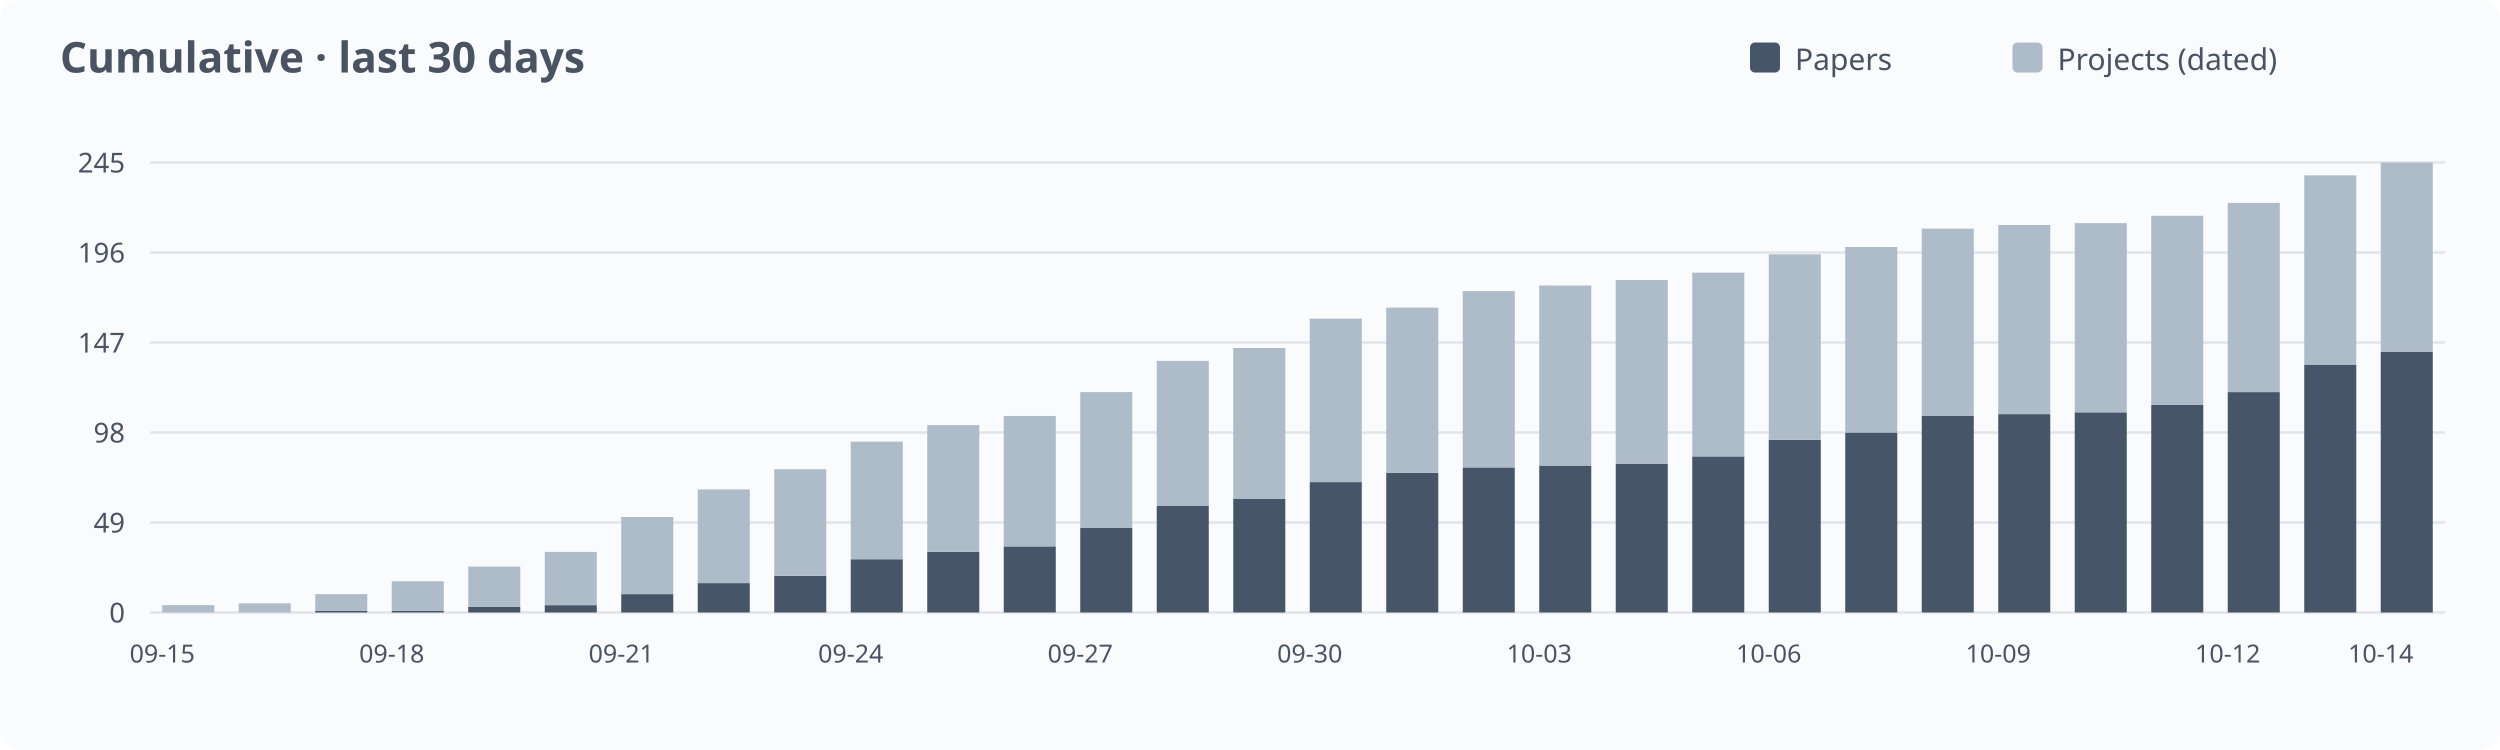
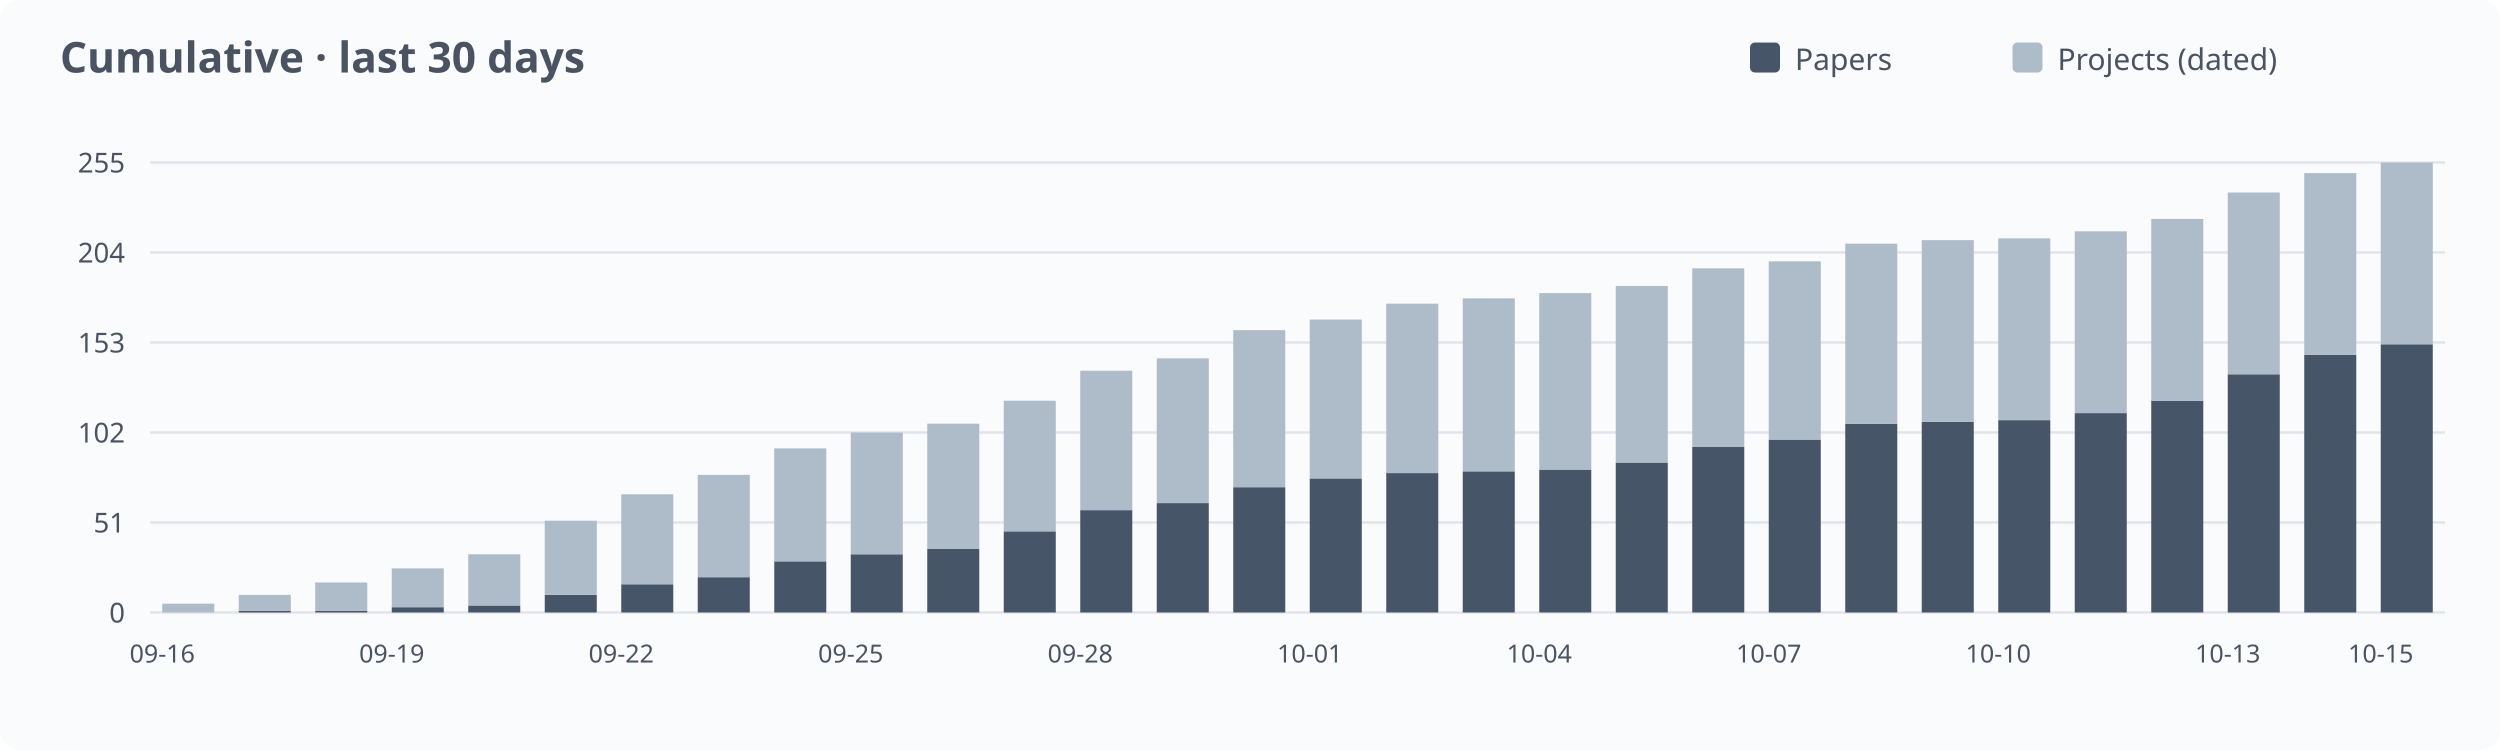
<svg xmlns="http://www.w3.org/2000/svg" width="1000" height="300" viewBox="0 0 1000 300" role="img" aria-labelledby="title desc">
  <rect width="100%" height="100%" rx="8" fill="#fafbfc" />
  <g font-family="system-ui,sans-serif" fill="#495362">
    <text x="24" y="29" font-size="17" font-weight="600">Cumulative · last 30 days</text>
    <rect x="700" y="17" width="12" height="12" rx="2" fill="#475569" />
    <text x="718" y="28" font-size="12">Papers</text>
    <rect x="805" y="17" width="12" height="12" rx="2" fill="#aebbc9" />
    <text x="823" y="28" font-size="12">Projects (dated)</text>
    <path d="M60 245.0H978" stroke="#e1e5ea" />
    <text x="50" y="249.0" text-anchor="end" font-size="11">0</text>
    <path d="M60 209.0H978" stroke="#e1e5ea" />
-     <text x="50" y="213.0" text-anchor="end" font-size="11">49</text>
+     <text x="50" y="213.0" text-anchor="end" font-size="11">51</text>
    <path d="M60 173.0H978" stroke="#e1e5ea" />
-     <text x="50" y="177.0" text-anchor="end" font-size="11">98</text>
+     <text x="50" y="177.0" text-anchor="end" font-size="11">102</text>
    <path d="M60 137.0H978" stroke="#e1e5ea" />
-     <text x="50" y="141.0" text-anchor="end" font-size="11">147</text>
+     <text x="50" y="141.0" text-anchor="end" font-size="11">153</text>
    <path d="M60 101.0H978" stroke="#e1e5ea" />
-     <text x="50" y="105.0" text-anchor="end" font-size="11">196</text>
+     <text x="50" y="105.0" text-anchor="end" font-size="11">204</text>
    <path d="M60 65.0H978" stroke="#e1e5ea" />
-     <text x="50" y="69.0" text-anchor="end" font-size="11">245</text>
+     <text x="50" y="69.0" text-anchor="end" font-size="11">255</text>
    <rect x="64.90" y="245.00" width="20.81" height="0.00" fill="#475569" />
-     <rect x="64.90" y="242.06" width="20.81" height="2.94" fill="#aebbc9" />
-     <text x="64.90" y="265" text-anchor="middle" font-size="10">09-15</text>
-     <rect x="95.50" y="245.00" width="20.81" height="0.00" fill="#475569" />
-     <rect x="95.50" y="241.33" width="20.81" height="3.67" fill="#aebbc9" />
-     <rect x="126.10" y="244.27" width="20.81" height="0.73" fill="#475569" />
-     <rect x="126.10" y="237.65" width="20.81" height="6.61" fill="#aebbc9" />
-     <rect x="156.70" y="244.27" width="20.81" height="0.73" fill="#475569" />
-     <rect x="156.70" y="232.51" width="20.81" height="11.76" fill="#aebbc9" />
-     <text x="156.70" y="265" text-anchor="middle" font-size="10">09-18</text>
-     <rect x="187.30" y="242.80" width="20.81" height="2.20" fill="#475569" />
-     <rect x="187.30" y="226.63" width="20.81" height="16.16" fill="#aebbc9" />
-     <rect x="217.90" y="242.06" width="20.81" height="2.94" fill="#475569" />
-     <rect x="217.90" y="220.76" width="20.81" height="21.31" fill="#aebbc9" />
-     <rect x="248.50" y="237.65" width="20.81" height="7.35" fill="#475569" />
-     <rect x="248.50" y="206.80" width="20.81" height="30.86" fill="#aebbc9" />
-     <text x="248.50" y="265" text-anchor="middle" font-size="10">09-21</text>
-     <rect x="279.10" y="233.24" width="20.81" height="11.76" fill="#475569" />
-     <rect x="279.10" y="195.78" width="20.81" height="37.47" fill="#aebbc9" />
-     <rect x="309.70" y="230.31" width="20.81" height="14.69" fill="#475569" />
-     <rect x="309.70" y="187.69" width="20.81" height="42.61" fill="#aebbc9" />
-     <rect x="340.30" y="223.69" width="20.81" height="21.31" fill="#475569" />
-     <rect x="340.30" y="176.67" width="20.81" height="47.02" fill="#aebbc9" />
-     <text x="340.30" y="265" text-anchor="middle" font-size="10">09-24</text>
-     <rect x="370.90" y="220.76" width="20.81" height="24.24" fill="#475569" />
-     <rect x="370.90" y="170.06" width="20.81" height="50.69" fill="#aebbc9" />
-     <rect x="401.50" y="218.55" width="20.81" height="26.45" fill="#475569" />
-     <rect x="401.50" y="166.39" width="20.81" height="52.16" fill="#aebbc9" />
-     <rect x="432.10" y="211.20" width="20.81" height="33.80" fill="#475569" />
-     <rect x="432.10" y="156.84" width="20.81" height="54.37" fill="#aebbc9" />
-     <text x="432.10" y="265" text-anchor="middle" font-size="10">09-27</text>
-     <rect x="462.70" y="202.39" width="20.81" height="42.61" fill="#475569" />
-     <rect x="462.70" y="144.35" width="20.81" height="58.04" fill="#aebbc9" />
-     <rect x="493.30" y="199.45" width="20.81" height="45.55" fill="#475569" />
-     <rect x="493.30" y="139.20" width="20.81" height="60.24" fill="#aebbc9" />
-     <rect x="523.90" y="192.84" width="20.81" height="52.16" fill="#475569" />
-     <rect x="523.90" y="127.45" width="20.81" height="65.39" fill="#aebbc9" />
-     <text x="523.90" y="265" text-anchor="middle" font-size="10">09-30</text>
-     <rect x="554.50" y="189.16" width="20.81" height="55.84" fill="#475569" />
-     <rect x="554.50" y="123.04" width="20.81" height="66.12" fill="#aebbc9" />
-     <rect x="585.10" y="186.96" width="20.81" height="58.04" fill="#475569" />
-     <rect x="585.10" y="116.43" width="20.81" height="70.53" fill="#aebbc9" />
-     <rect x="615.70" y="186.22" width="20.81" height="58.78" fill="#475569" />
-     <rect x="615.70" y="114.22" width="20.81" height="72.00" fill="#aebbc9" />
-     <text x="615.70" y="265" text-anchor="middle" font-size="10">10-03</text>
-     <rect x="646.30" y="185.49" width="20.81" height="59.51" fill="#475569" />
-     <rect x="646.30" y="112.02" width="20.81" height="73.47" fill="#aebbc9" />
-     <rect x="676.90" y="182.55" width="20.81" height="62.45" fill="#475569" />
-     <rect x="676.90" y="109.08" width="20.81" height="73.47" fill="#aebbc9" />
-     <rect x="707.50" y="175.94" width="20.81" height="69.06" fill="#475569" />
-     <rect x="707.50" y="101.73" width="20.81" height="74.20" fill="#aebbc9" />
-     <text x="707.50" y="265" text-anchor="middle" font-size="10">10-06</text>
-     <rect x="738.10" y="173.00" width="20.81" height="72.00" fill="#475569" />
-     <rect x="738.10" y="98.80" width="20.81" height="74.20" fill="#aebbc9" />
-     <rect x="768.70" y="166.39" width="20.81" height="78.61" fill="#475569" />
-     <rect x="768.70" y="91.45" width="20.81" height="74.94" fill="#aebbc9" />
-     <rect x="799.30" y="165.65" width="20.81" height="79.35" fill="#475569" />
-     <rect x="799.30" y="89.98" width="20.81" height="75.67" fill="#aebbc9" />
-     <text x="799.30" y="265" text-anchor="middle" font-size="10">10-09</text>
-     <rect x="829.90" y="164.92" width="20.81" height="80.08" fill="#475569" />
-     <rect x="829.90" y="89.24" width="20.81" height="75.67" fill="#aebbc9" />
-     <rect x="860.50" y="161.98" width="20.81" height="83.02" fill="#475569" />
-     <rect x="860.50" y="86.31" width="20.81" height="75.67" fill="#aebbc9" />
-     <rect x="891.10" y="156.84" width="20.81" height="88.16" fill="#475569" />
-     <rect x="891.10" y="81.16" width="20.81" height="75.67" fill="#aebbc9" />
-     <text x="891.10" y="265" text-anchor="middle" font-size="10">10-12</text>
-     <rect x="921.70" y="145.82" width="20.81" height="99.18" fill="#475569" />
-     <rect x="921.70" y="70.14" width="20.81" height="75.67" fill="#aebbc9" />
-     <rect x="952.30" y="140.67" width="20.81" height="104.33" fill="#475569" />
-     <rect x="952.30" y="65.00" width="20.81" height="75.67" fill="#aebbc9" />
-     <text x="952.30" y="265" text-anchor="middle" font-size="10">10-14</text>
+     <rect x="64.90" y="241.47" width="20.81" height="3.53" fill="#aebbc9" />
+     <text x="64.90" y="265" text-anchor="middle" font-size="10">09-16</text>
+     <rect x="95.50" y="244.29" width="20.81" height="0.71" fill="#475569" />
+     <rect x="95.50" y="237.94" width="20.81" height="6.35" fill="#aebbc9" />
+     <rect x="126.10" y="244.29" width="20.81" height="0.71" fill="#475569" />
+     <rect x="126.10" y="233.00" width="20.81" height="11.29" fill="#aebbc9" />
+     <rect x="156.70" y="242.88" width="20.81" height="2.12" fill="#475569" />
+     <rect x="156.70" y="227.35" width="20.81" height="15.53" fill="#aebbc9" />
+     <text x="156.70" y="265" text-anchor="middle" font-size="10">09-19</text>
+     <rect x="187.30" y="242.18" width="20.81" height="2.82" fill="#475569" />
+     <rect x="187.30" y="221.71" width="20.81" height="20.47" fill="#aebbc9" />
+     <rect x="217.90" y="237.94" width="20.81" height="7.06" fill="#475569" />
+     <rect x="217.90" y="208.29" width="20.81" height="29.65" fill="#aebbc9" />
+     <rect x="248.50" y="233.71" width="20.81" height="11.29" fill="#475569" />
+     <rect x="248.50" y="197.71" width="20.81" height="36.00" fill="#aebbc9" />
+     <text x="248.50" y="265" text-anchor="middle" font-size="10">09-22</text>
+     <rect x="279.10" y="230.88" width="20.81" height="14.12" fill="#475569" />
+     <rect x="279.10" y="189.94" width="20.81" height="40.94" fill="#aebbc9" />
+     <rect x="309.70" y="224.53" width="20.81" height="20.47" fill="#475569" />
+     <rect x="309.70" y="179.35" width="20.81" height="45.18" fill="#aebbc9" />
+     <rect x="340.30" y="221.71" width="20.81" height="23.29" fill="#475569" />
+     <rect x="340.30" y="173.00" width="20.81" height="48.71" fill="#aebbc9" />
+     <text x="340.30" y="265" text-anchor="middle" font-size="10">09-25</text>
+     <rect x="370.90" y="219.59" width="20.81" height="25.41" fill="#475569" />
+     <rect x="370.90" y="169.47" width="20.81" height="50.12" fill="#aebbc9" />
+     <rect x="401.50" y="212.53" width="20.81" height="32.47" fill="#475569" />
+     <rect x="401.50" y="160.29" width="20.81" height="52.24" fill="#aebbc9" />
+     <rect x="432.10" y="204.06" width="20.81" height="40.94" fill="#475569" />
+     <rect x="432.10" y="148.29" width="20.81" height="55.76" fill="#aebbc9" />
+     <text x="432.10" y="265" text-anchor="middle" font-size="10">09-28</text>
+     <rect x="462.70" y="201.24" width="20.81" height="43.76" fill="#475569" />
+     <rect x="462.70" y="143.35" width="20.81" height="57.88" fill="#aebbc9" />
+     <rect x="493.30" y="194.88" width="20.81" height="50.12" fill="#475569" />
+     <rect x="493.30" y="132.06" width="20.81" height="62.82" fill="#aebbc9" />
+     <rect x="523.90" y="191.35" width="20.81" height="53.65" fill="#475569" />
+     <rect x="523.90" y="127.82" width="20.81" height="63.53" fill="#aebbc9" />
+     <text x="523.90" y="265" text-anchor="middle" font-size="10">10-01</text>
+     <rect x="554.50" y="189.24" width="20.81" height="55.76" fill="#475569" />
+     <rect x="554.50" y="121.47" width="20.81" height="67.76" fill="#aebbc9" />
+     <rect x="585.10" y="188.53" width="20.81" height="56.47" fill="#475569" />
+     <rect x="585.10" y="119.35" width="20.81" height="69.18" fill="#aebbc9" />
+     <rect x="615.70" y="187.82" width="20.81" height="57.18" fill="#475569" />
+     <rect x="615.70" y="117.24" width="20.81" height="70.59" fill="#aebbc9" />
+     <text x="615.70" y="265" text-anchor="middle" font-size="10">10-04</text>
+     <rect x="646.30" y="185.00" width="20.81" height="60.00" fill="#475569" />
+     <rect x="646.30" y="114.41" width="20.81" height="70.59" fill="#aebbc9" />
+     <rect x="676.90" y="178.65" width="20.81" height="66.35" fill="#475569" />
+     <rect x="676.90" y="107.35" width="20.81" height="71.29" fill="#aebbc9" />
+     <rect x="707.50" y="175.82" width="20.81" height="69.18" fill="#475569" />
+     <rect x="707.50" y="104.53" width="20.81" height="71.29" fill="#aebbc9" />
+     <text x="707.50" y="265" text-anchor="middle" font-size="10">10-07</text>
+     <rect x="738.10" y="169.47" width="20.81" height="75.53" fill="#475569" />
+     <rect x="738.10" y="97.47" width="20.81" height="72.00" fill="#aebbc9" />
+     <rect x="768.70" y="168.76" width="20.81" height="76.24" fill="#475569" />
+     <rect x="768.70" y="96.06" width="20.81" height="72.71" fill="#aebbc9" />
+     <rect x="799.30" y="168.06" width="20.81" height="76.94" fill="#475569" />
+     <rect x="799.30" y="95.35" width="20.81" height="72.71" fill="#aebbc9" />
+     <text x="799.30" y="265" text-anchor="middle" font-size="10">10-10</text>
+     <rect x="829.90" y="165.24" width="20.81" height="79.76" fill="#475569" />
+     <rect x="829.90" y="92.53" width="20.81" height="72.71" fill="#aebbc9" />
+     <rect x="860.50" y="160.29" width="20.81" height="84.71" fill="#475569" />
+     <rect x="860.50" y="87.59" width="20.81" height="72.71" fill="#aebbc9" />
+     <rect x="891.10" y="149.71" width="20.81" height="95.29" fill="#475569" />
+     <rect x="891.10" y="77.00" width="20.81" height="72.71" fill="#aebbc9" />
+     <text x="891.10" y="265" text-anchor="middle" font-size="10">10-13</text>
+     <rect x="921.70" y="141.94" width="20.81" height="103.06" fill="#475569" />
+     <rect x="921.70" y="69.24" width="20.81" height="72.71" fill="#aebbc9" />
+     <rect x="952.30" y="137.71" width="20.81" height="107.29" fill="#475569" />
+     <rect x="952.30" y="65.00" width="20.81" height="72.71" fill="#aebbc9" />
+     <text x="952.30" y="265" text-anchor="middle" font-size="10">10-15</text>
  </g>
</svg>
